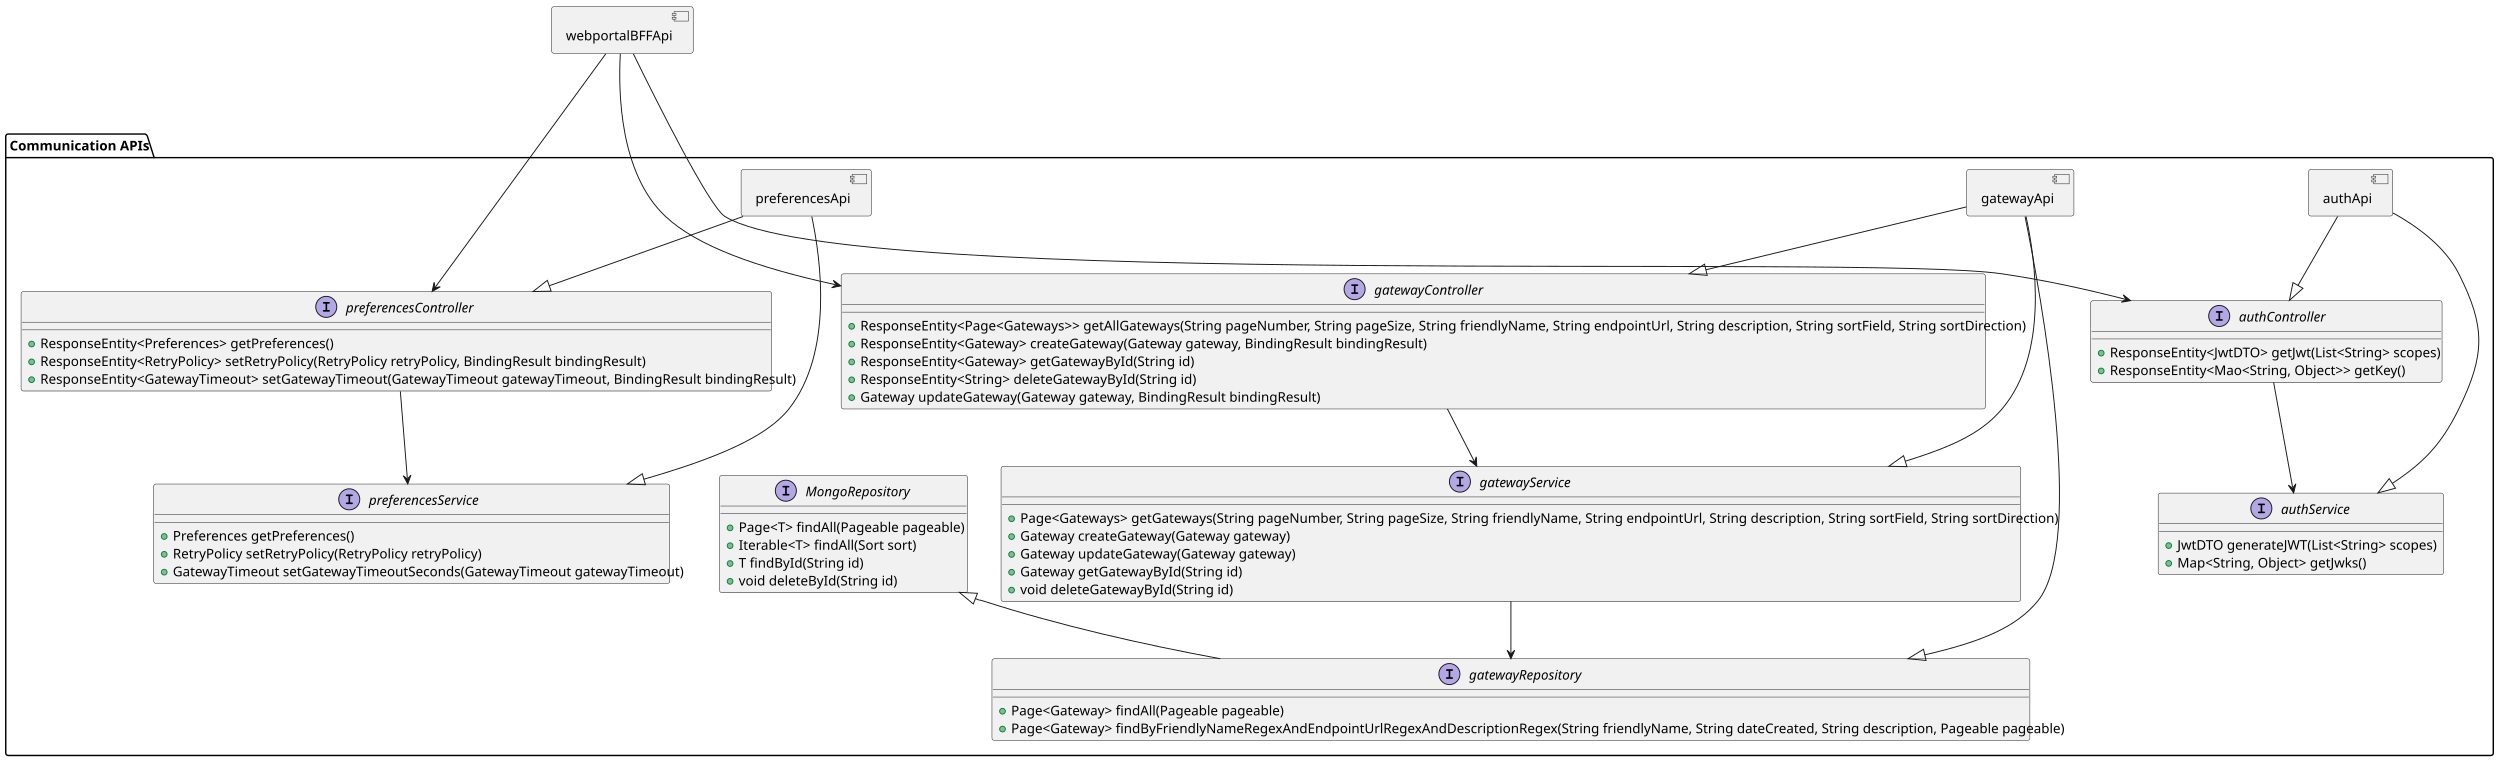
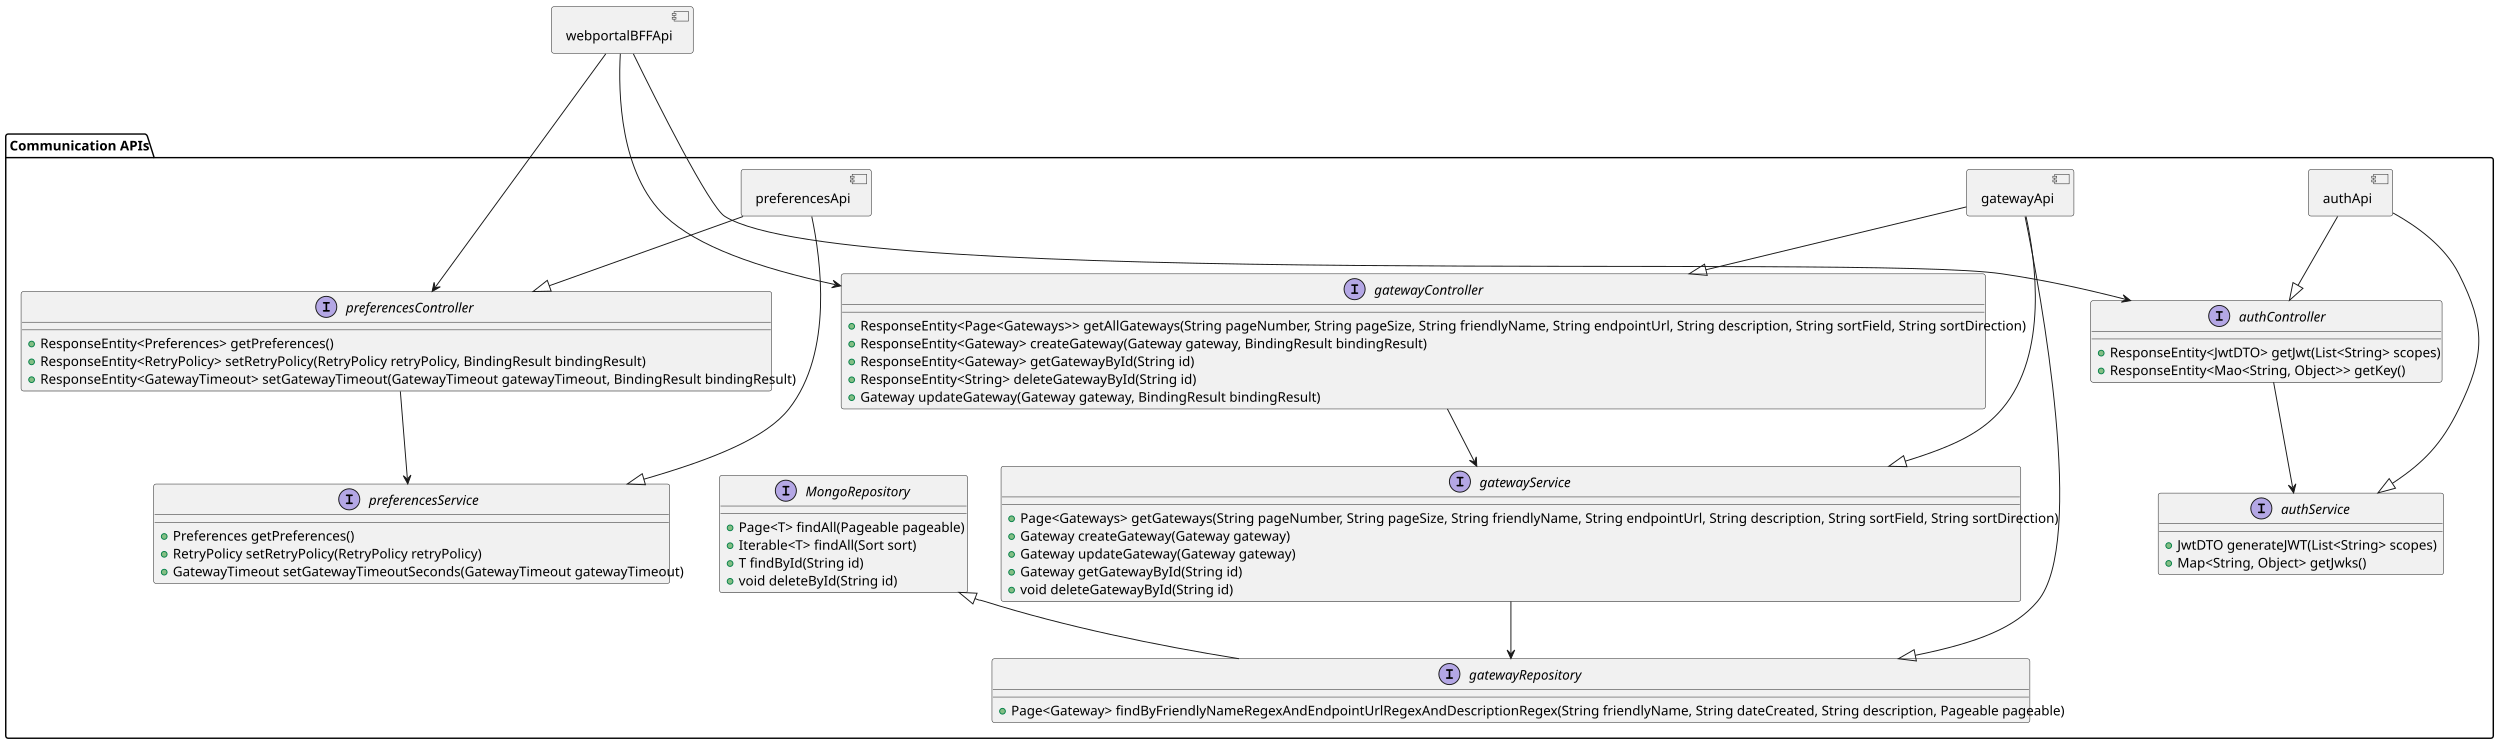
- <svg xmlns="http://www.w3.org/2000/svg" contentStyleType="text/css" height="796px" preserveAspectRatio="none" style="width:2611px;height:796px;background:#FFFFFF;" version="1.1" viewBox="0 0 2611 796" width="2611px" zoomAndPan="magnify">
+ <svg xmlns="http://www.w3.org/2000/svg" contentStyleType="text/css" height="778px" preserveAspectRatio="none" style="width:2611px;height:778px;background:#FFFFFF;" version="1.1" viewBox="0 0 2611 778" width="2611px" zoomAndPan="magnify">
  <defs />
  <g>
    <g id="cluster_communicationApis">
-       <path d="M8.5,140 L151.5,140 A3.75,3.75 0 0 1 154,142.5 L161,164.621 L2601.5,164.621 A2.5,2.5 0 0 1 2604,167.121 L2604,786.5 A2.5,2.5 0 0 1 2601.5,789 L8.5,789 A2.5,2.5 0 0 1 6,786.5 L6,142.5 A2.5,2.5 0 0 1 8.5,140 " fill="none" style="stroke:#000000;stroke-width:1.5;" />
+       <path d="M8.5,140 L151.5,140 A3.75,3.75 0 0 1 154,142.5 L161,164.621 L2601.5,164.621 A2.5,2.5 0 0 1 2604,167.121 L2604,768.5 A2.5,2.5 0 0 1 2601.5,771 L8.5,771 A2.5,2.5 0 0 1 6,768.5 L6,142.5 A2.5,2.5 0 0 1 8.5,140 " fill="none" style="stroke:#000000;stroke-width:1.5;" />
      <line style="stroke:#000000;stroke-width:1.5;" x1="6" x2="161" y1="164.621" y2="164.621" />
      <text fill="#000000" font-family="sans-serif" font-size="14" font-weight="bold" lengthAdjust="spacing" textLength="142" x="10" y="157.107">Communication APIs</text>
    </g>
    <g id="elem_webportalBFFApi">
      <rect fill="#F1F1F1" height="48.621" rx="2.5" ry="2.5" style="stroke:#181818;stroke-width:0.5;" width="148" x="576" y="7" />
      <rect fill="#F1F1F1" height="10" style="stroke:#181818;stroke-width:0.5;" width="15" x="704" y="12" />
      <rect fill="#F1F1F1" height="2" style="stroke:#181818;stroke-width:0.5;" width="4" x="702" y="14" />
      <rect fill="#F1F1F1" height="2" style="stroke:#181818;stroke-width:0.5;" width="4" x="702" y="18" />
      <text fill="#000000" font-family="sans-serif" font-size="14" lengthAdjust="spacing" textLength="108" x="591" y="42.107">webportalBFFApi</text>
    </g>
    <g id="elem_gatewayController">
      <rect codeLine="12" fill="#F1F1F1" height="141.106" id="gatewayController" rx="2.5" ry="2.5" style="stroke:#181818;stroke-width:0.5;" width="1195" x="878.5" y="286" />
      <ellipse cx="1414.75" cy="302" fill="#B4A7E5" rx="11" ry="11" style="stroke:#181818;stroke-width:1.0;" />
      <path d="M1415.703,298.641 L1415.703,305.297 L1417.422,305.297 Q1418.031,305.297 1418.297,305.531 Q1418.562,305.766 1418.562,306.156 Q1418.562,306.531 1418.297,306.766 Q1418.031,307 1417.422,307 L1412.281,307 Q1411.672,307 1411.406,306.766 Q1411.141,306.531 1411.141,306.141 Q1411.141,305.766 1411.406,305.531 Q1411.672,305.297 1412.281,305.297 L1414,305.297 L1414,298.641 L1412.281,298.641 Q1411.672,298.641 1411.406,298.406 Q1411.141,298.172 1411.141,297.781 Q1411.141,297.406 1411.406,297.172 Q1411.672,296.938 1412.281,296.938 L1417.422,296.938 Q1418.031,296.938 1418.297,297.172 Q1418.562,297.406 1418.562,297.781 Q1418.562,298.172 1418.297,298.406 Q1418.031,298.641 1417.422,298.641 L1415.703,298.641 Z " fill="#000000" />
      <text fill="#000000" font-family="sans-serif" font-size="14" font-style="italic" lengthAdjust="spacing" textLength="114" x="1435.25" y="307.797">gatewayController</text>
      <line style="stroke:#181818;stroke-width:0.5;" x1="879.5" x2="2072.5" y1="318" y2="318" />
      <line style="stroke:#181818;stroke-width:0.5;" x1="879.5" x2="2072.5" y1="326" y2="326" />
      <ellipse cx="889.5" cy="340.81" fill="#84BE84" rx="3" ry="3" style="stroke:#038048;stroke-width:1.0;" />
      <text fill="#000000" font-family="sans-serif" font-size="14" lengthAdjust="spacing" textLength="1169" x="898.5" y="345.107">ResponseEntity&lt;Page&lt;Gateways&gt;&gt; getAllGateways(String pageNumber, String pageSize, String friendlyName, String endpointUrl, String description, String sortField, String sortDirection)</text>
      <ellipse cx="889.5" cy="359.432" fill="#84BE84" rx="3" ry="3" style="stroke:#038048;stroke-width:1.0;" />
      <text fill="#000000" font-family="sans-serif" font-size="14" lengthAdjust="spacing" textLength="575" x="898.5" y="363.728">ResponseEntity&lt;Gateway&gt; createGateway(Gateway gateway, BindingResult bindingResult)</text>
      <ellipse cx="889.5" cy="378.053" fill="#84BE84" rx="3" ry="3" style="stroke:#038048;stroke-width:1.0;" />
      <text fill="#000000" font-family="sans-serif" font-size="14" lengthAdjust="spacing" textLength="338" x="898.5" y="382.35">ResponseEntity&lt;Gateway&gt; getGatewayById(String id)</text>
      <ellipse cx="889.5" cy="396.674" fill="#84BE84" rx="3" ry="3" style="stroke:#038048;stroke-width:1.0;" />
      <text fill="#000000" font-family="sans-serif" font-size="14" lengthAdjust="spacing" textLength="339" x="898.5" y="400.971">ResponseEntity&lt;String&gt; deleteGatewayById(String id)</text>
      <ellipse cx="889.5" cy="415.295" fill="#84BE84" rx="3" ry="3" style="stroke:#038048;stroke-width:1.0;" />
      <text fill="#000000" font-family="sans-serif" font-size="14" lengthAdjust="spacing" textLength="464" x="898.5" y="419.592">Gateway updateGateway(Gateway gateway, BindingResult bindingResult)</text>
    </g>
    <g id="elem_gatewayService">
      <rect codeLine="20" fill="#F1F1F1" height="141.106" id="gatewayService" rx="2.5" ry="2.5" style="stroke:#181818;stroke-width:0.5;" width="1065" x="1045.5" y="487" />
      <ellipse cx="1524.75" cy="503" fill="#B4A7E5" rx="11" ry="11" style="stroke:#181818;stroke-width:1.0;" />
      <path d="M1525.703,499.641 L1525.703,506.297 L1527.422,506.297 Q1528.031,506.297 1528.297,506.531 Q1528.562,506.766 1528.562,507.156 Q1528.562,507.531 1528.297,507.766 Q1528.031,508 1527.422,508 L1522.281,508 Q1521.672,508 1521.406,507.766 Q1521.141,507.531 1521.141,507.141 Q1521.141,506.766 1521.406,506.531 Q1521.672,506.297 1522.281,506.297 L1524,506.297 L1524,499.641 L1522.281,499.641 Q1521.672,499.641 1521.406,499.406 Q1521.141,499.172 1521.141,498.781 Q1521.141,498.406 1521.406,498.172 Q1521.672,497.938 1522.281,497.938 L1527.422,497.938 Q1528.031,497.938 1528.297,498.172 Q1528.562,498.406 1528.562,498.781 Q1528.562,499.172 1528.297,499.406 Q1528.031,499.641 1527.422,499.641 L1525.703,499.641 Z " fill="#000000" />
      <text fill="#000000" font-family="sans-serif" font-size="14" font-style="italic" lengthAdjust="spacing" textLength="98" x="1545.25" y="508.797">gatewayService</text>
      <line style="stroke:#181818;stroke-width:0.5;" x1="1046.5" x2="2109.5" y1="519" y2="519" />
      <line style="stroke:#181818;stroke-width:0.5;" x1="1046.5" x2="2109.5" y1="527" y2="527" />
      <ellipse cx="1056.5" cy="541.811" fill="#84BE84" rx="3" ry="3" style="stroke:#038048;stroke-width:1.0;" />
      <text fill="#000000" font-family="sans-serif" font-size="14" lengthAdjust="spacing" textLength="1039" x="1065.5" y="546.107">Page&lt;Gateways&gt; getGateways(String pageNumber, String pageSize, String friendlyName, String endpointUrl, String description, String sortField, String sortDirection)</text>
      <ellipse cx="1056.5" cy="560.432" fill="#84BE84" rx="3" ry="3" style="stroke:#038048;stroke-width:1.0;" />
      <text fill="#000000" font-family="sans-serif" font-size="14" lengthAdjust="spacing" textLength="275" x="1065.5" y="564.729">Gateway createGateway(Gateway gateway)</text>
      <ellipse cx="1056.5" cy="579.053" fill="#84BE84" rx="3" ry="3" style="stroke:#038048;stroke-width:1.0;" />
      <text fill="#000000" font-family="sans-serif" font-size="14" lengthAdjust="spacing" textLength="279" x="1065.5" y="583.35">Gateway updateGateway(Gateway gateway)</text>
      <ellipse cx="1056.5" cy="597.674" fill="#84BE84" rx="3" ry="3" style="stroke:#038048;stroke-width:1.0;" />
      <text fill="#000000" font-family="sans-serif" font-size="14" lengthAdjust="spacing" textLength="223" x="1065.5" y="601.971">Gateway getGatewayById(String id)</text>
      <ellipse cx="1056.5" cy="616.295" fill="#84BE84" rx="3" ry="3" style="stroke:#038048;stroke-width:1.0;" />
      <text fill="#000000" font-family="sans-serif" font-size="14" lengthAdjust="spacing" textLength="213" x="1065.5" y="620.592">void deleteGatewayById(String id)</text>
    </g>
    <g id="elem_MongoRepository">
      <rect codeLine="28" fill="#F1F1F1" height="122.484" id="MongoRepository" rx="2.5" ry="2.5" style="stroke:#181818;stroke-width:0.5;" width="259" x="751.5" y="496.5" />
      <ellipse cx="820.75" cy="512.5" fill="#B4A7E5" rx="11" ry="11" style="stroke:#181818;stroke-width:1.0;" />
      <path d="M821.703,509.141 L821.703,515.797 L823.422,515.797 Q824.031,515.797 824.297,516.031 Q824.562,516.266 824.562,516.656 Q824.562,517.031 824.297,517.266 Q824.031,517.5 823.422,517.5 L818.281,517.5 Q817.672,517.5 817.406,517.266 Q817.141,517.031 817.141,516.641 Q817.141,516.266 817.406,516.031 Q817.672,515.797 818.281,515.797 L820,515.797 L820,509.141 L818.281,509.141 Q817.672,509.141 817.406,508.906 Q817.141,508.672 817.141,508.281 Q817.141,507.906 817.406,507.672 Q817.672,507.438 818.281,507.438 L823.422,507.438 Q824.031,507.438 824.297,507.672 Q824.562,507.906 824.562,508.281 Q824.562,508.672 824.297,508.906 Q824.031,509.141 823.422,509.141 L821.703,509.141 Z " fill="#000000" />
      <text fill="#000000" font-family="sans-serif" font-size="14" font-style="italic" lengthAdjust="spacing" textLength="112" x="841.25" y="518.297">MongoRepository</text>
      <line style="stroke:#181818;stroke-width:0.5;" x1="752.5" x2="1009.5" y1="528.5" y2="528.5" />
      <line style="stroke:#181818;stroke-width:0.5;" x1="752.5" x2="1009.5" y1="536.5" y2="536.5" />
      <ellipse cx="762.5" cy="551.311" fill="#84BE84" rx="3" ry="3" style="stroke:#038048;stroke-width:1.0;" />
      <text fill="#000000" font-family="sans-serif" font-size="14" lengthAdjust="spacing" textLength="233" x="771.5" y="555.607">Page&lt;T&gt; findAll(Pageable pageable)</text>
      <ellipse cx="762.5" cy="569.932" fill="#84BE84" rx="3" ry="3" style="stroke:#038048;stroke-width:1.0;" />
      <text fill="#000000" font-family="sans-serif" font-size="14" lengthAdjust="spacing" textLength="178" x="771.5" y="574.229">Iterable&lt;T&gt; findAll(Sort sort)</text>
      <ellipse cx="762.5" cy="588.553" fill="#84BE84" rx="3" ry="3" style="stroke:#038048;stroke-width:1.0;" />
      <text fill="#000000" font-family="sans-serif" font-size="14" lengthAdjust="spacing" textLength="125" x="771.5" y="592.85">T findById(String id)</text>
      <ellipse cx="762.5" cy="607.174" fill="#84BE84" rx="3" ry="3" style="stroke:#038048;stroke-width:1.0;" />
      <text fill="#000000" font-family="sans-serif" font-size="14" lengthAdjust="spacing" textLength="158" x="771.5" y="611.471">void deleteById(String id)</text>
    </g>
    <g id="elem_gatewayRepository">
-       <rect codeLine="36" fill="#F1F1F1" height="85.242" id="gatewayRepository" rx="2.5" ry="2.5" style="stroke:#181818;stroke-width:0.5;" width="1084" x="1036" y="688" />
+       <rect codeLine="36" fill="#F1F1F1" height="66.621" id="gatewayRepository" rx="2.5" ry="2.5" style="stroke:#181818;stroke-width:0.5;" width="1084" x="1036" y="688" />
      <ellipse cx="1513.75" cy="704" fill="#B4A7E5" rx="11" ry="11" style="stroke:#181818;stroke-width:1.0;" />
      <path d="M1514.703,700.641 L1514.703,707.297 L1516.422,707.297 Q1517.031,707.297 1517.297,707.531 Q1517.562,707.766 1517.562,708.156 Q1517.562,708.531 1517.297,708.766 Q1517.031,709 1516.422,709 L1511.281,709 Q1510.672,709 1510.406,708.766 Q1510.141,708.531 1510.141,708.141 Q1510.141,707.766 1510.406,707.531 Q1510.672,707.297 1511.281,707.297 L1513,707.297 L1513,700.641 L1511.281,700.641 Q1510.672,700.641 1510.406,700.406 Q1510.141,700.172 1510.141,699.781 Q1510.141,699.406 1510.406,699.172 Q1510.672,698.938 1511.281,698.938 L1516.422,698.938 Q1517.031,698.938 1517.297,699.172 Q1517.562,699.406 1517.562,699.781 Q1517.562,700.172 1517.297,700.406 Q1517.031,700.641 1516.422,700.641 L1514.703,700.641 Z " fill="#000000" />
      <text fill="#000000" font-family="sans-serif" font-size="14" font-style="italic" lengthAdjust="spacing" textLength="120" x="1534.25" y="709.797">gatewayRepository</text>
      <line style="stroke:#181818;stroke-width:0.5;" x1="1037" x2="2119" y1="720" y2="720" />
      <line style="stroke:#181818;stroke-width:0.5;" x1="1037" x2="2119" y1="728" y2="728" />
      <ellipse cx="1047" cy="742.811" fill="#84BE84" rx="3" ry="3" style="stroke:#038048;stroke-width:1.0;" />
-       <text fill="#000000" font-family="sans-serif" font-size="14" lengthAdjust="spacing" textLength="279" x="1056" y="747.107">Page&lt;Gateway&gt; findAll(Pageable pageable)</text>
-       <ellipse cx="1047" cy="761.432" fill="#84BE84" rx="3" ry="3" style="stroke:#038048;stroke-width:1.0;" />
-       <text fill="#000000" font-family="sans-serif" font-size="14" lengthAdjust="spacing" textLength="1058" x="1056" y="765.729">Page&lt;Gateway&gt; findByFriendlyNameRegexAndEndpointUrlRegexAndDescriptionRegex(String friendlyName, String dateCreated, String description, Pageable pageable)</text>
+       <text fill="#000000" font-family="sans-serif" font-size="14" lengthAdjust="spacing" textLength="1058" x="1056" y="747.107">Page&lt;Gateway&gt; findByFriendlyNameRegexAndEndpointUrlRegexAndDescriptionRegex(String friendlyName, String dateCreated, String description, Pageable pageable)</text>
    </g>
    <g id="elem_preferencesController">
-       <rect codeLine="51" fill="#F1F1F1" height="103.863" id="preferencesController" rx="2.5" ry="2.5" style="stroke:#181818;stroke-width:0.5;" width="784" x="22" y="304.5" />
+       <rect codeLine="50" fill="#F1F1F1" height="103.863" id="preferencesController" rx="2.5" ry="2.5" style="stroke:#181818;stroke-width:0.5;" width="784" x="22" y="304.5" />
      <ellipse cx="340.75" cy="320.5" fill="#B4A7E5" rx="11" ry="11" style="stroke:#181818;stroke-width:1.0;" />
      <path d="M341.703,317.141 L341.703,323.797 L343.422,323.797 Q344.031,323.797 344.297,324.031 Q344.562,324.266 344.562,324.656 Q344.562,325.031 344.297,325.266 Q344.031,325.5 343.422,325.5 L338.281,325.5 Q337.672,325.5 337.406,325.266 Q337.141,325.031 337.141,324.641 Q337.141,324.266 337.406,324.031 Q337.672,323.797 338.281,323.797 L340,323.797 L340,317.141 L338.281,317.141 Q337.672,317.141 337.406,316.906 Q337.141,316.672 337.141,316.281 Q337.141,315.906 337.406,315.672 Q337.672,315.438 338.281,315.438 L343.422,315.438 Q344.031,315.438 344.297,315.672 Q344.562,315.906 344.562,316.281 Q344.562,316.672 344.297,316.906 Q344.031,317.141 343.422,317.141 L341.703,317.141 Z " fill="#000000" />
      <text fill="#000000" font-family="sans-serif" font-size="14" font-style="italic" lengthAdjust="spacing" textLength="138" x="361.25" y="326.297">preferencesController</text>
      <line style="stroke:#181818;stroke-width:0.5;" x1="23" x2="805" y1="336.5" y2="336.5" />
      <line style="stroke:#181818;stroke-width:0.5;" x1="23" x2="805" y1="344.5" y2="344.5" />
      <ellipse cx="33" cy="359.31" fill="#84BE84" rx="3" ry="3" style="stroke:#038048;stroke-width:1.0;" />
      <text fill="#000000" font-family="sans-serif" font-size="14" lengthAdjust="spacing" textLength="303" x="42" y="363.607">ResponseEntity&lt;Preferences&gt; getPreferences()</text>
      <ellipse cx="33" cy="377.932" fill="#84BE84" rx="3" ry="3" style="stroke:#038048;stroke-width:1.0;" />
      <text fill="#000000" font-family="sans-serif" font-size="14" lengthAdjust="spacing" textLength="616" x="42" y="382.228">ResponseEntity&lt;RetryPolicy&gt; setRetryPolicy(RetryPolicy retryPolicy, BindingResult bindingResult)</text>
      <ellipse cx="33" cy="396.553" fill="#84BE84" rx="3" ry="3" style="stroke:#038048;stroke-width:1.0;" />
      <text fill="#000000" font-family="sans-serif" font-size="14" lengthAdjust="spacing" textLength="758" x="42" y="400.85">ResponseEntity&lt;GatewayTimeout&gt; setGatewayTimeout(GatewayTimeout gatewayTimeout, BindingResult bindingResult)</text>
    </g>
    <g id="elem_preferencesService">
-       <rect codeLine="57" fill="#F1F1F1" height="103.863" id="preferencesService" rx="2.5" ry="2.5" style="stroke:#181818;stroke-width:0.5;" width="539" x="160.5" y="505.5" />
+       <rect codeLine="56" fill="#F1F1F1" height="103.863" id="preferencesService" rx="2.5" ry="2.5" style="stroke:#181818;stroke-width:0.5;" width="539" x="160.5" y="505.5" />
      <ellipse cx="364.75" cy="521.5" fill="#B4A7E5" rx="11" ry="11" style="stroke:#181818;stroke-width:1.0;" />
      <path d="M365.703,518.141 L365.703,524.797 L367.422,524.797 Q368.031,524.797 368.297,525.031 Q368.562,525.266 368.562,525.656 Q368.562,526.031 368.297,526.266 Q368.031,526.5 367.422,526.5 L362.281,526.5 Q361.672,526.5 361.406,526.266 Q361.141,526.031 361.141,525.641 Q361.141,525.266 361.406,525.031 Q361.672,524.797 362.281,524.797 L364,524.797 L364,518.141 L362.281,518.141 Q361.672,518.141 361.406,517.906 Q361.141,517.672 361.141,517.281 Q361.141,516.906 361.406,516.672 Q361.672,516.438 362.281,516.438 L367.422,516.438 Q368.031,516.438 368.297,516.672 Q368.562,516.906 368.562,517.281 Q368.562,517.672 368.297,517.906 Q368.031,518.141 367.422,518.141 L365.703,518.141 Z " fill="#000000" />
      <text fill="#000000" font-family="sans-serif" font-size="14" font-style="italic" lengthAdjust="spacing" textLength="122" x="385.25" y="527.297">preferencesService</text>
      <line style="stroke:#181818;stroke-width:0.5;" x1="161.5" x2="698.5" y1="537.5" y2="537.5" />
      <line style="stroke:#181818;stroke-width:0.5;" x1="161.5" x2="698.5" y1="545.5" y2="545.5" />
      <ellipse cx="171.5" cy="560.311" fill="#84BE84" rx="3" ry="3" style="stroke:#038048;stroke-width:1.0;" />
      <text fill="#000000" font-family="sans-serif" font-size="14" lengthAdjust="spacing" textLength="188" x="180.5" y="564.607">Preferences getPreferences()</text>
      <ellipse cx="171.5" cy="578.932" fill="#84BE84" rx="3" ry="3" style="stroke:#038048;stroke-width:1.0;" />
      <text fill="#000000" font-family="sans-serif" font-size="14" lengthAdjust="spacing" textLength="316" x="180.5" y="583.229">RetryPolicy setRetryPolicy(RetryPolicy retryPolicy)</text>
      <ellipse cx="171.5" cy="597.553" fill="#84BE84" rx="3" ry="3" style="stroke:#038048;stroke-width:1.0;" />
      <text fill="#000000" font-family="sans-serif" font-size="14" lengthAdjust="spacing" textLength="513" x="180.5" y="601.85">GatewayTimeout setGatewayTimeoutSeconds(GatewayTimeout gatewayTimeout)</text>
    </g>
    <g id="elem_authController">
-       <rect codeLine="71" fill="#F1F1F1" height="85.242" id="authController" rx="2.5" ry="2.5" style="stroke:#181818;stroke-width:0.5;" width="367" x="2183.5" y="314" />
+       <rect codeLine="70" fill="#F1F1F1" height="85.242" id="authController" rx="2.5" ry="2.5" style="stroke:#181818;stroke-width:0.5;" width="367" x="2183.5" y="314" />
      <ellipse cx="2317.75" cy="330" fill="#B4A7E5" rx="11" ry="11" style="stroke:#181818;stroke-width:1.0;" />
      <path d="M2318.703,326.641 L2318.703,333.297 L2320.422,333.297 Q2321.031,333.297 2321.297,333.531 Q2321.562,333.766 2321.562,334.156 Q2321.562,334.531 2321.297,334.766 Q2321.031,335 2320.422,335 L2315.281,335 Q2314.672,335 2314.406,334.766 Q2314.141,334.531 2314.141,334.141 Q2314.141,333.766 2314.406,333.531 Q2314.672,333.297 2315.281,333.297 L2317,333.297 L2317,326.641 L2315.281,326.641 Q2314.672,326.641 2314.406,326.406 Q2314.141,326.172 2314.141,325.781 Q2314.141,325.406 2314.406,325.172 Q2314.672,324.938 2315.281,324.938 L2320.422,324.938 Q2321.031,324.938 2321.297,325.172 Q2321.562,325.406 2321.562,325.781 Q2321.562,326.172 2321.297,326.406 Q2321.031,326.641 2320.422,326.641 L2318.703,326.641 Z " fill="#000000" />
      <text fill="#000000" font-family="sans-serif" font-size="14" font-style="italic" lengthAdjust="spacing" textLength="90" x="2338.25" y="335.797">authController</text>
      <line style="stroke:#181818;stroke-width:0.5;" x1="2184.5" x2="2549.5" y1="346" y2="346" />
      <line style="stroke:#181818;stroke-width:0.5;" x1="2184.5" x2="2549.5" y1="354" y2="354" />
      <ellipse cx="2194.5" cy="368.81" fill="#84BE84" rx="3" ry="3" style="stroke:#038048;stroke-width:1.0;" />
      <text fill="#000000" font-family="sans-serif" font-size="14" lengthAdjust="spacing" textLength="341" x="2203.5" y="373.107">ResponseEntity&lt;JwtDTO&gt; getJwt(List&lt;String&gt; scopes)</text>
      <ellipse cx="2194.5" cy="387.432" fill="#84BE84" rx="3" ry="3" style="stroke:#038048;stroke-width:1.0;" />
      <text fill="#000000" font-family="sans-serif" font-size="14" lengthAdjust="spacing" textLength="302" x="2203.5" y="391.728">ResponseEntity&lt;Mao&lt;String, Object&gt;&gt; getKey()</text>
    </g>
    <g id="elem_authService">
-       <rect codeLine="76" fill="#F1F1F1" height="85.242" id="authService" rx="2.5" ry="2.5" style="stroke:#181818;stroke-width:0.5;" width="298" x="2254" y="515" />
+       <rect codeLine="75" fill="#F1F1F1" height="85.242" id="authService" rx="2.5" ry="2.5" style="stroke:#181818;stroke-width:0.5;" width="298" x="2254" y="515" />
      <ellipse cx="2361.75" cy="531" fill="#B4A7E5" rx="11" ry="11" style="stroke:#181818;stroke-width:1.0;" />
      <path d="M2362.703,527.641 L2362.703,534.297 L2364.422,534.297 Q2365.031,534.297 2365.297,534.531 Q2365.562,534.766 2365.562,535.156 Q2365.562,535.531 2365.297,535.766 Q2365.031,536 2364.422,536 L2359.281,536 Q2358.672,536 2358.406,535.766 Q2358.141,535.531 2358.141,535.141 Q2358.141,534.766 2358.406,534.531 Q2358.672,534.297 2359.281,534.297 L2361,534.297 L2361,527.641 L2359.281,527.641 Q2358.672,527.641 2358.406,527.406 Q2358.141,527.172 2358.141,526.781 Q2358.141,526.406 2358.406,526.172 Q2358.672,525.938 2359.281,525.938 L2364.422,525.938 Q2365.031,525.938 2365.297,526.172 Q2365.562,526.406 2365.562,526.781 Q2365.562,527.172 2365.297,527.406 Q2365.031,527.641 2364.422,527.641 L2362.703,527.641 Z " fill="#000000" />
      <text fill="#000000" font-family="sans-serif" font-size="14" font-style="italic" lengthAdjust="spacing" textLength="74" x="2382.25" y="536.797">authService</text>
      <line style="stroke:#181818;stroke-width:0.5;" x1="2255" x2="2551" y1="547" y2="547" />
      <line style="stroke:#181818;stroke-width:0.5;" x1="2255" x2="2551" y1="555" y2="555" />
      <ellipse cx="2265" cy="569.811" fill="#84BE84" rx="3" ry="3" style="stroke:#038048;stroke-width:1.0;" />
      <text fill="#000000" font-family="sans-serif" font-size="14" lengthAdjust="spacing" textLength="272" x="2274" y="574.107">JwtDTO generateJWT(List&lt;String&gt; scopes)</text>
      <ellipse cx="2265" cy="588.432" fill="#84BE84" rx="3" ry="3" style="stroke:#038048;stroke-width:1.0;" />
      <text fill="#000000" font-family="sans-serif" font-size="14" lengthAdjust="spacing" textLength="192" x="2274" y="592.729">Map&lt;String, Object&gt; getJwks()</text>
    </g>
    <g id="elem_gatewayApi">
      <rect fill="#F1F1F1" height="48.621" rx="2.5" ry="2.5" style="stroke:#181818;stroke-width:0.5;" width="112" x="2054" y="177" />
      <rect fill="#F1F1F1" height="10" style="stroke:#181818;stroke-width:0.5;" width="15" x="2146" y="182" />
      <rect fill="#F1F1F1" height="2" style="stroke:#181818;stroke-width:0.5;" width="4" x="2144" y="184" />
      <rect fill="#F1F1F1" height="2" style="stroke:#181818;stroke-width:0.5;" width="4" x="2144" y="188" />
      <text fill="#000000" font-family="sans-serif" font-size="14" lengthAdjust="spacing" textLength="72" x="2069" y="212.107">gatewayApi</text>
    </g>
    <g id="elem_preferencesApi">
      <rect fill="#F1F1F1" height="48.621" rx="2.5" ry="2.5" style="stroke:#181818;stroke-width:0.5;" width="136" x="774" y="177" />
      <rect fill="#F1F1F1" height="10" style="stroke:#181818;stroke-width:0.5;" width="15" x="890" y="182" />
      <rect fill="#F1F1F1" height="2" style="stroke:#181818;stroke-width:0.5;" width="4" x="888" y="184" />
      <rect fill="#F1F1F1" height="2" style="stroke:#181818;stroke-width:0.5;" width="4" x="888" y="188" />
      <text fill="#000000" font-family="sans-serif" font-size="14" lengthAdjust="spacing" textLength="96" x="789" y="212.107">preferencesApi</text>
    </g>
    <g id="elem_authApi">
      <rect fill="#F1F1F1" height="48.621" rx="2.5" ry="2.5" style="stroke:#181818;stroke-width:0.5;" width="88" x="2411" y="177" />
      <rect fill="#F1F1F1" height="10" style="stroke:#181818;stroke-width:0.5;" width="15" x="2479" y="182" />
      <rect fill="#F1F1F1" height="2" style="stroke:#181818;stroke-width:0.5;" width="4" x="2477" y="184" />
      <rect fill="#F1F1F1" height="2" style="stroke:#181818;stroke-width:0.5;" width="4" x="2477" y="188" />
      <text fill="#000000" font-family="sans-serif" font-size="14" lengthAdjust="spacing" textLength="48" x="2426" y="212.107">authApi</text>
    </g>
    <g id="link_MongoRepository_gatewayRepository">
-       <path d="M1018.697,625.212 C1027.417,628.632 1019.4,625.23 1028,628 C1106.43,653.3 1193.31,672.98 1274.42,687.99 " fill="none" id="MongoRepository-backto-gatewayRepository" style="stroke:#181818;stroke-width:1.0;" />
-       <polygon fill="none" points="1001.94,618.64,1016.506,630.798,1020.888,619.626,1001.94,618.64" style="stroke:#181818;stroke-width:1.0;" />
+       <path d="M1018.262,625.149 C1027.132,628.588 1019.25,625.25 1028,628 C1112.76,654.6 1207.41,674.02 1293.98,687.98 " fill="none" id="MongoRepository-backto-gatewayRepository" style="stroke:#181818;stroke-width:1.0;" />
+       <polygon fill="none" points="1001.48,618.64,1016.093,630.742,1020.432,619.554,1001.48,618.64" style="stroke:#181818;stroke-width:1.0;" />
    </g>
    <g id="link_gatewayApi_gatewayService">
-       <path codeLine="41" d="M2115.99,226.14 C2125.85,271.08 2139.86,369.45 2091,427 C2071.23,450.28 2044.326,464.923 1989.846,481.663 " fill="none" id="gatewayApi-to-gatewayService" style="stroke:#181818;stroke-width:1.0;" />
+       <path codeLine="40" d="M2115.99,226.14 C2125.85,271.08 2139.86,369.45 2091,427 C2071.23,450.28 2044.326,464.923 1989.846,481.663 " fill="none" id="gatewayApi-to-gatewayService" style="stroke:#181818;stroke-width:1.0;" />
      <polygon fill="none" points="1972.64,486.95,1991.608,487.399,1988.084,475.928,1972.64,486.95" style="stroke:#181818;stroke-width:1.0;" />
    </g>
    <g id="link_gatewayApi_gatewayRepository">
-       <path codeLine="42" d="M2114.98,226.2 C2131.26,306.5 2179.03,566.7 2128,628 C2106.26,654.12 2072.83,669.507 2010.23,683.937 " fill="none" id="gatewayApi-to-gatewayRepository" style="stroke:#181818;stroke-width:1.0;" />
-       <polygon fill="none" points="1992.69,687.98,2011.578,689.784,2008.882,678.09,1992.69,687.98" style="stroke:#181818;stroke-width:1.0;" />
+       <path codeLine="41" d="M2115.01,226.23 C2131.41,306.63 2179.51,567.1 2128,628 C2104.98,655.21 2067.353,670.863 2000.283,684.423 " fill="none" id="gatewayApi-to-gatewayRepository" style="stroke:#181818;stroke-width:1.0;" />
+       <polygon fill="none" points="1982.64,687.99,2001.472,690.304,1999.094,678.542,1982.64,687.99" style="stroke:#181818;stroke-width:1.0;" />
    </g>
    <g id="link_gatewayApi_gatewayController">
-       <path codeLine="43" d="M2053.74,216.08 C1987.82,231.98 1891.148,255.318 1781.618,281.748 " fill="none" id="gatewayApi-to-gatewayController" style="stroke:#181818;stroke-width:1.0;" />
+       <path codeLine="42" d="M2053.74,216.08 C1987.82,231.98 1891.148,255.318 1781.618,281.748 " fill="none" id="gatewayApi-to-gatewayController" style="stroke:#181818;stroke-width:1.0;" />
      <polygon fill="none" points="1764.12,285.97,1783.025,287.58,1780.21,275.915,1764.12,285.97" style="stroke:#181818;stroke-width:1.0;" />
    </g>
    <g id="link_gatewayController_gatewayService">
-       <path codeLine="44" d="M1511.67,427.1 C1521.61,446.49 1529.673,462.211 1539.613,481.601 " fill="none" id="gatewayController-to-gatewayService" style="stroke:#181818;stroke-width:1.0;" />
+       <path codeLine="43" d="M1511.67,427.1 C1521.61,446.49 1529.673,462.211 1539.613,481.601 " fill="none" id="gatewayController-to-gatewayService" style="stroke:#181818;stroke-width:1.0;" />
      <polygon fill="#181818" points="1542.35,486.94,1541.804,477.106,1540.069,482.491,1534.685,480.756,1542.35,486.94" style="stroke:#181818;stroke-width:1.0;" />
    </g>
    <g id="link_gatewayService_gatewayRepository">
-       <path codeLine="45" d="M1578,628.05 C1578,648.39 1578,663.99 1578,682 " fill="none" id="gatewayService-to-gatewayRepository" style="stroke:#181818;stroke-width:1.0;" />
-       <polygon fill="#181818" points="1578,688,1582,679,1578,683,1574,679,1578,688" style="stroke:#181818;stroke-width:1.0;" />
+       <path codeLine="44" d="M1578,628.14 C1578,648.9 1578,664.66 1578,681.85 " fill="none" id="gatewayService-to-gatewayRepository" style="stroke:#181818;stroke-width:1.0;" />
+       <polygon fill="#181818" points="1578,687.85,1582,678.85,1578,682.85,1574,678.85,1578,687.85" style="stroke:#181818;stroke-width:1.0;" />
    </g>
    <g id="link_preferencesApi_preferencesService">
-       <path codeLine="63" d="M847.82,226.17 C857.27,270.71 870.54,367.85 824,427 C800.63,456.71 747.433,478.836 672.423,500.496 " fill="none" id="preferencesApi-to-preferencesService" style="stroke:#181818;stroke-width:1.0;" />
+       <path codeLine="62" d="M847.82,226.17 C857.27,270.71 870.54,367.85 824,427 C800.63,456.71 747.433,478.836 672.423,500.496 " fill="none" id="preferencesApi-to-preferencesService" style="stroke:#181818;stroke-width:1.0;" />
      <polygon fill="none" points="655.13,505.49,674.088,506.261,670.759,494.732,655.13,505.49" style="stroke:#181818;stroke-width:1.0;" />
    </g>
    <g id="link_preferencesApi_preferencesController">
-       <path codeLine="64" d="M776.06,226.07 C717.79,246.9 647.75,271.942 573.63,298.432 " fill="none" id="preferencesApi-to-preferencesController" style="stroke:#181818;stroke-width:1.0;" />
+       <path codeLine="63" d="M776.06,226.07 C717.79,246.9 647.75,271.942 573.63,298.432 " fill="none" id="preferencesApi-to-preferencesController" style="stroke:#181818;stroke-width:1.0;" />
      <polygon fill="none" points="556.68,304.49,575.649,304.082,571.611,292.782,556.68,304.49" style="stroke:#181818;stroke-width:1.0;" />
    </g>
    <g id="link_preferencesController_preferencesService">
-       <path codeLine="65" d="M418.12,408.75 C420.51,438.46 423.031,469.759 425.411,499.449 " fill="none" id="preferencesController-to-preferencesService" style="stroke:#181818;stroke-width:1.0;" />
+       <path codeLine="64" d="M418.12,408.75 C420.51,438.46 423.031,469.759 425.411,499.449 " fill="none" id="preferencesController-to-preferencesService" style="stroke:#181818;stroke-width:1.0;" />
      <polygon fill="#181818" points="425.89,505.43,429.158,496.139,425.49,500.446,421.184,496.778,425.89,505.43" style="stroke:#181818;stroke-width:1.0;" />
    </g>
    <g id="link_authApi_authService">
-       <path codeLine="81" d="M2499.22,222.38 C2524.36,236.27 2553.61,257.47 2568,286 C2596.22,341.95 2595.41,370.65 2568,427 C2550.08,463.84 2531.075,483.398 2498.545,504.858 " fill="none" id="authApi-to-authService" style="stroke:#181818;stroke-width:1.0;" />
+       <path codeLine="80" d="M2499.22,222.38 C2524.36,236.27 2553.61,257.47 2568,286 C2596.22,341.95 2595.41,370.65 2568,427 C2550.08,463.84 2531.075,483.398 2498.545,504.858 " fill="none" id="authApi-to-authService" style="stroke:#181818;stroke-width:1.0;" />
      <polygon fill="none" points="2483.52,514.77,2501.849,509.866,2495.241,499.85,2483.52,514.77" style="stroke:#181818;stroke-width:1.0;" />
    </g>
    <g id="link_authApi_authController">
-       <path codeLine="82" d="M2441.44,226.07 C2428.04,249.37 2416.211,269.925 2400.011,298.105 " fill="none" id="authApi-to-authController" style="stroke:#181818;stroke-width:1.0;" />
+       <path codeLine="81" d="M2441.44,226.07 C2428.04,249.37 2416.211,269.925 2400.011,298.105 " fill="none" id="authApi-to-authController" style="stroke:#181818;stroke-width:1.0;" />
      <polygon fill="none" points="2391.04,313.71,2405.213,301.095,2394.809,295.115,2391.04,313.71" style="stroke:#181818;stroke-width:1.0;" />
    </g>
    <g id="link_authController_authService">
-       <path codeLine="83" d="M2374.55,399.22 C2380.69,433.18 2388.252,474.986 2394.392,508.936 " fill="none" id="authController-to-authService" style="stroke:#181818;stroke-width:1.0;" />
+       <path codeLine="82" d="M2374.55,399.22 C2380.69,433.18 2388.252,474.986 2394.392,508.936 " fill="none" id="authController-to-authService" style="stroke:#181818;stroke-width:1.0;" />
      <polygon fill="#181818" points="2395.46,514.84,2397.794,505.272,2394.57,509.92,2389.922,506.695,2395.46,514.84" style="stroke:#181818;stroke-width:1.0;" />
    </g>
    <g id="link_webportalBFFApi_gatewayController">
-       <path codeLine="89" d="M647.86,56.16 C645.58,97.19 647.45,181.41 695,226 C728.02,256.97 789.898,279.291 872.308,297.271 " fill="none" id="webportalBFFApi-to-gatewayController" style="stroke:#181818;stroke-width:1.0;" />
+       <path codeLine="88" d="M647.86,56.16 C645.58,97.19 647.45,181.41 695,226 C728.02,256.97 789.898,279.291 872.308,297.271 " fill="none" id="webportalBFFApi-to-gatewayController" style="stroke:#181818;stroke-width:1.0;" />
      <polygon fill="#181818" points="878.17,298.55,870.23,292.724,873.285,297.484,868.524,300.54,878.17,298.55" style="stroke:#181818;stroke-width:1.0;" />
    </g>
    <g id="link_webportalBFFApi_preferencesController">
-       <path codeLine="90" d="M632.65,56.25 C594.59,108.33 506.619,228.735 454.859,299.585 " fill="none" id="webportalBFFApi-to-preferencesController" style="stroke:#181818;stroke-width:1.0;" />
+       <path codeLine="89" d="M632.65,56.25 C594.59,108.33 506.619,228.735 454.859,299.585 " fill="none" id="webportalBFFApi-to-preferencesController" style="stroke:#181818;stroke-width:1.0;" />
      <polygon fill="#181818" points="451.32,304.43,459.859,299.522,454.269,300.393,453.399,294.803,451.32,304.43" style="stroke:#181818;stroke-width:1.0;" />
    </g>
    <g id="link_webportalBFFApi_authController">
-       <path codeLine="91" d="M661.5,56.25 C685.68,105.71 740.85,215.98 757,226 C883.08,304.22 1944.2,264.44 2091,286 C2135.12,292.48 2176.627,301.543 2219.397,312.483 " fill="none" id="webportalBFFApi-to-authController" style="stroke:#181818;stroke-width:1.0;" />
+       <path codeLine="90" d="M661.5,56.25 C685.68,105.71 740.85,215.98 757,226 C883.08,304.22 1944.2,264.44 2091,286 C2135.12,292.48 2176.627,301.543 2219.397,312.483 " fill="none" id="webportalBFFApi-to-authController" style="stroke:#181818;stroke-width:1.0;" />
      <polygon fill="#181818" points="2225.21,313.97,2217.482,307.865,2220.366,312.731,2215.499,315.615,2225.21,313.97" style="stroke:#181818;stroke-width:1.0;" />
    </g>
  </g>
</svg>
